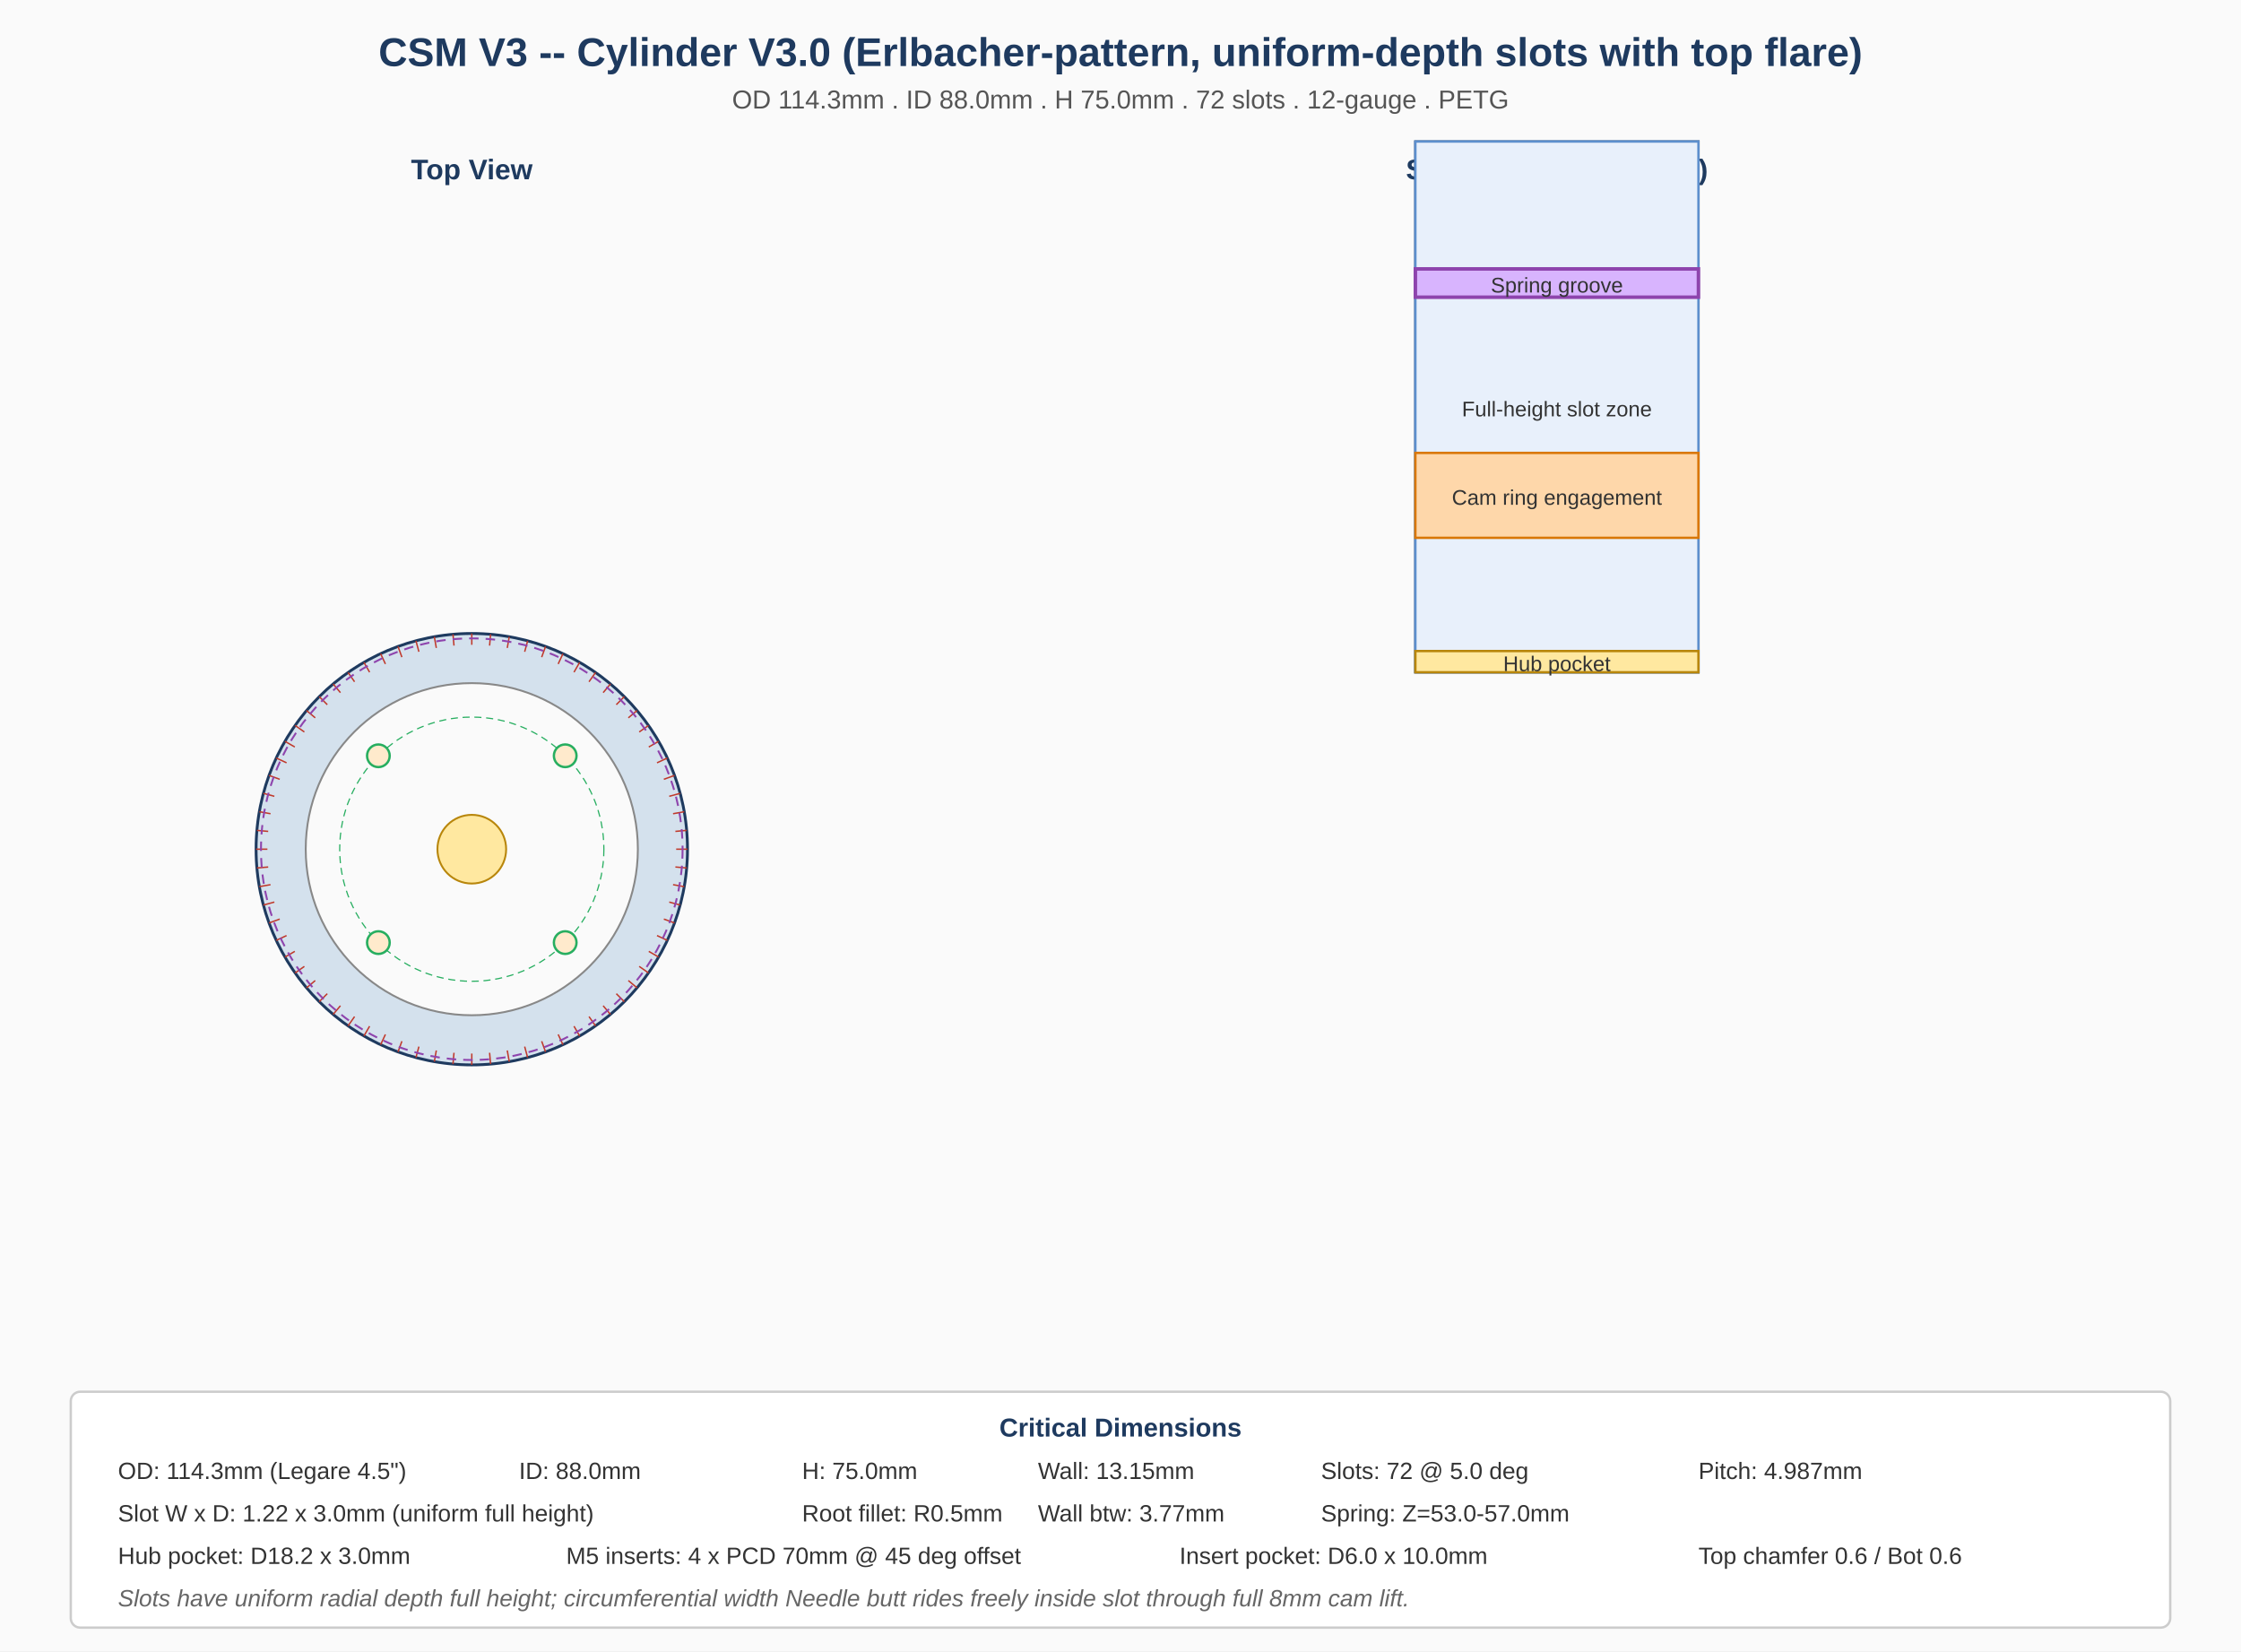
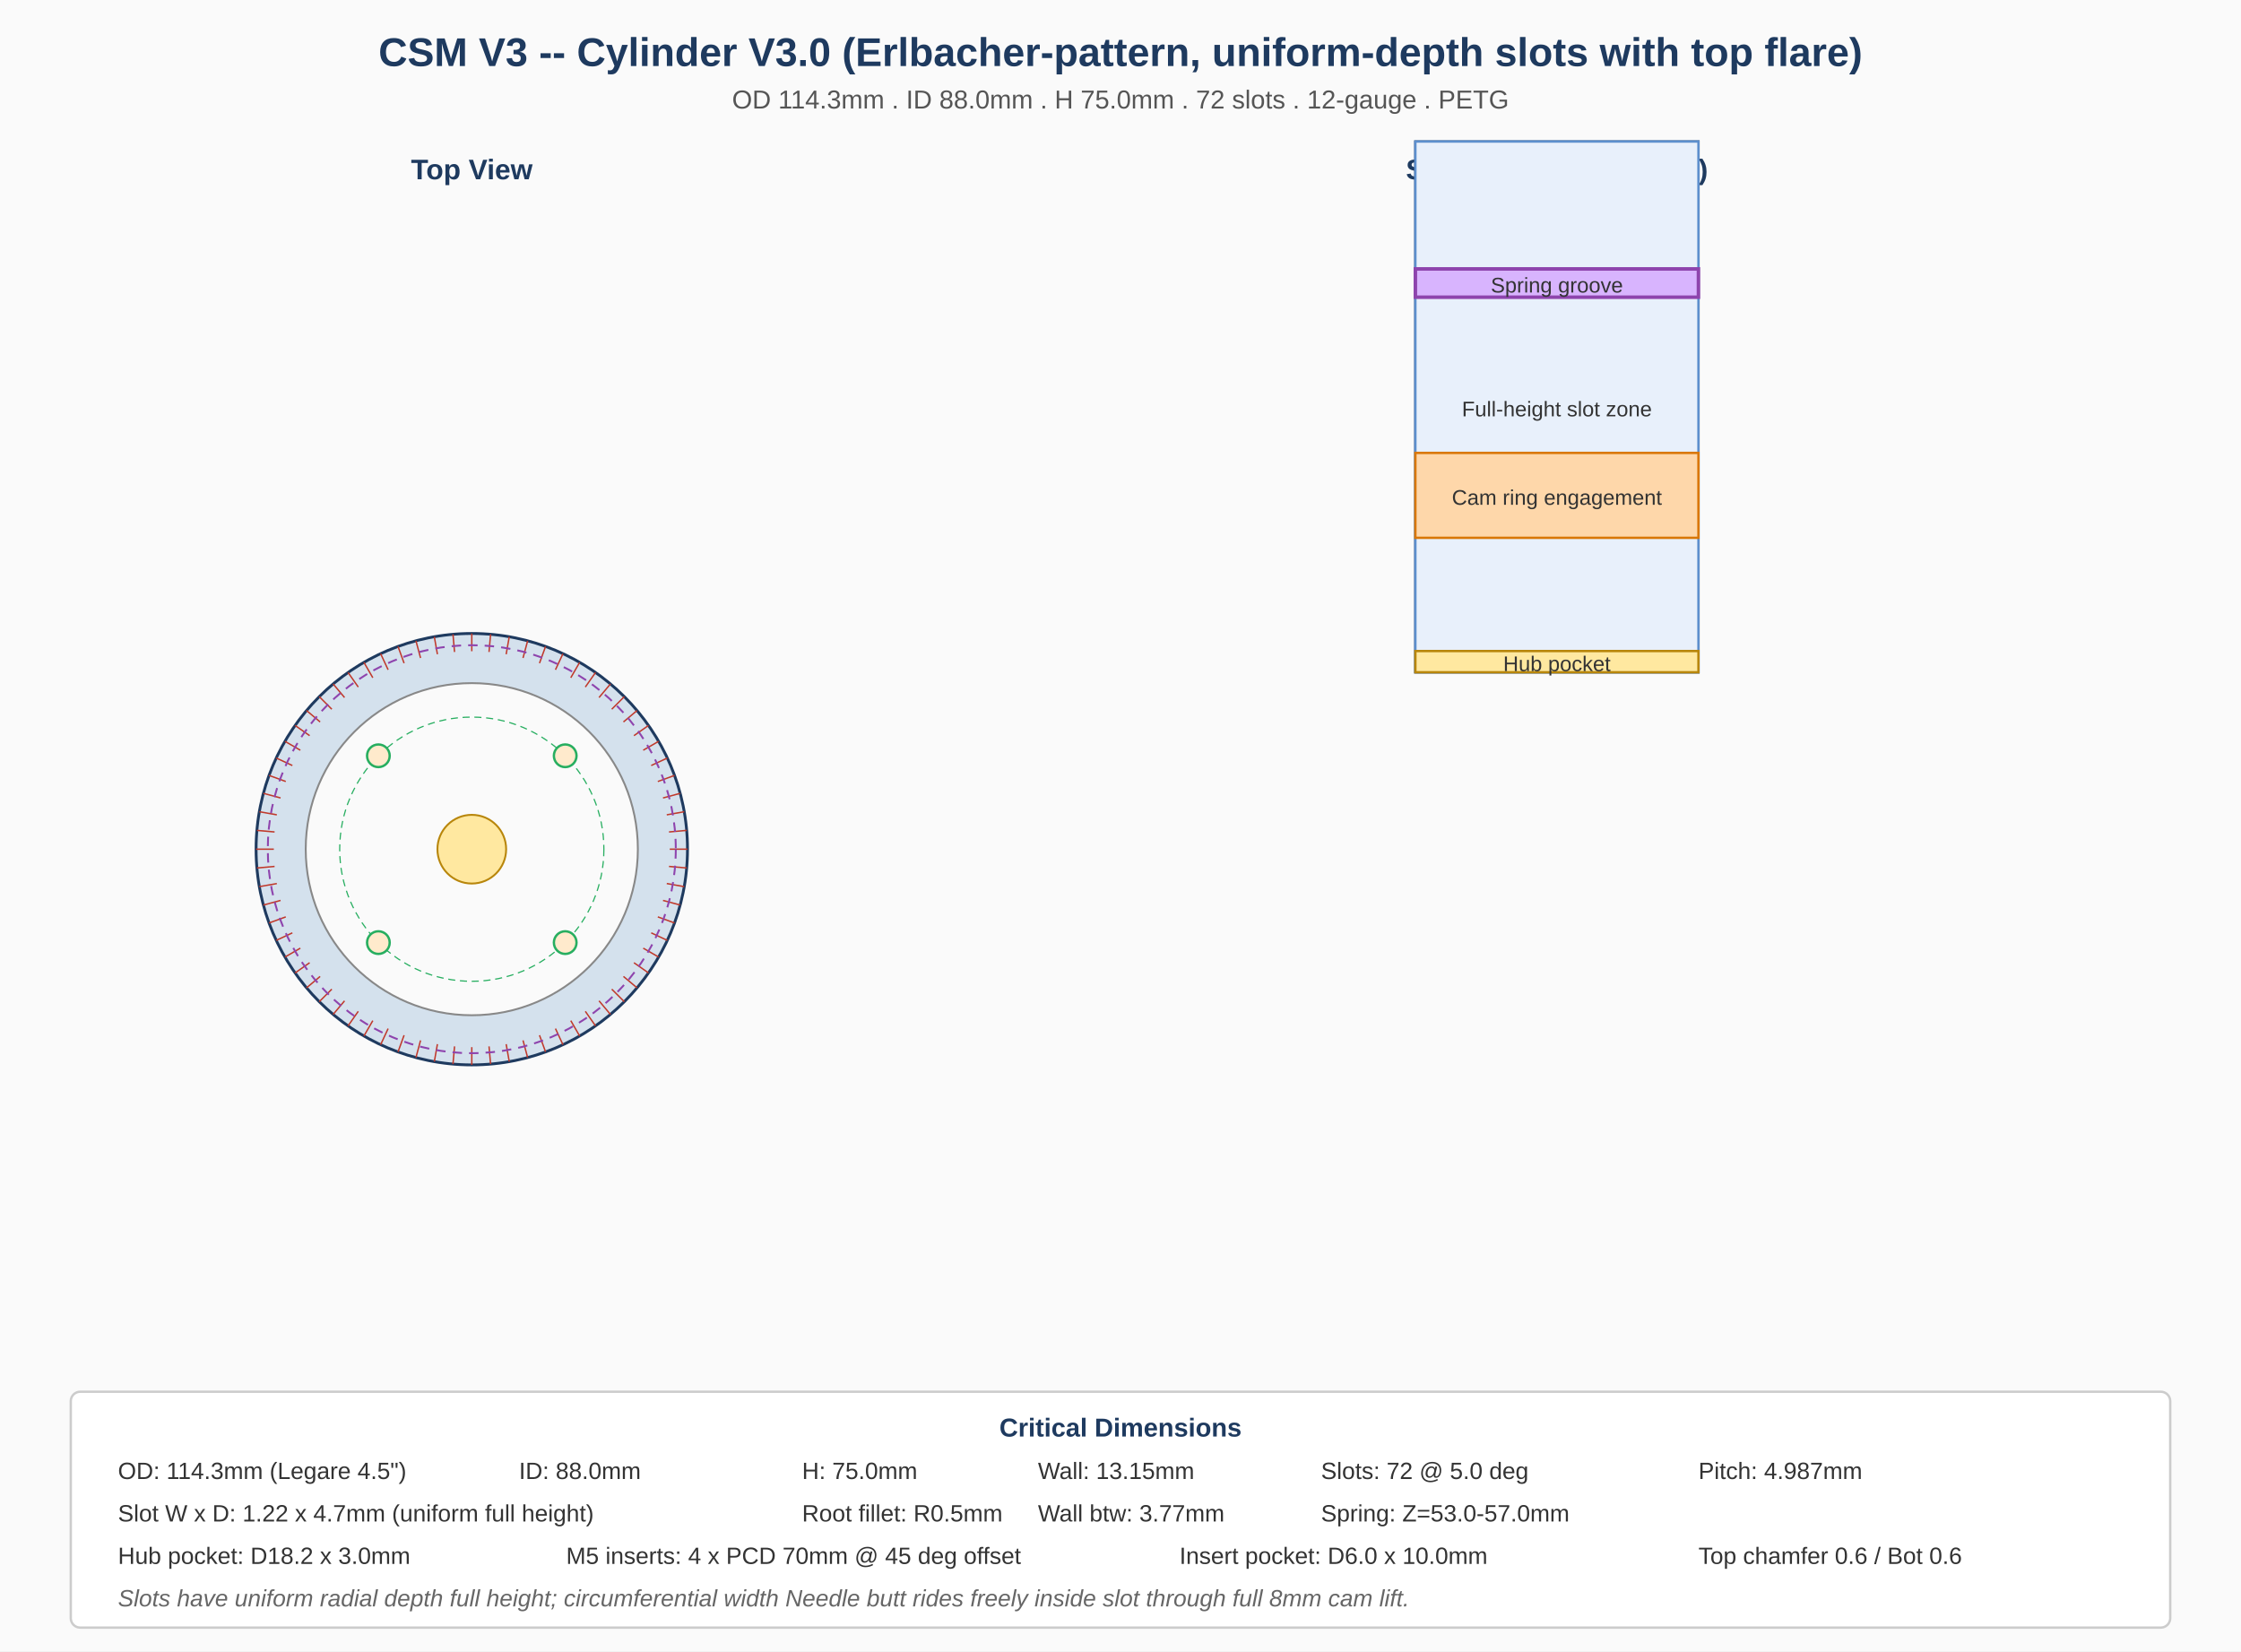
<svg xmlns="http://www.w3.org/2000/svg" width="950" height="700" font-family="Arial, sans-serif">
  <rect width="950" height="700" fill="#fafafa" />
  <text x="475" y="28" text-anchor="middle" font-size="17" font-weight="bold" fill="#1e3a5f">
    CSM V3 -- Cylinder V3.0 (Erlbacher-pattern, uniform-depth slots with top flare)
  </text>
  <text x="475" y="46" text-anchor="middle" font-size="11" fill="#555">
    OD 114.3mm . ID 88.0mm . H 75.0mm . 72 slots . 12-gauge . PETG
  </text>
  <text x="200" y="76" text-anchor="middle" font-size="12" font-weight="bold" fill="#1e3a5f">Top View</text>
  <g transform="translate(200, 360)">
    <circle cx="0" cy="0" r="91.44" fill="#d4e1ed" stroke="#1e3a5f" stroke-width="1.2" />
    <circle cx="0" cy="0" r="70.40" fill="#fafafa" stroke="#888" stroke-width="0.8" />
    <circle cx="0" cy="0" r="14.56" fill="#ffe8a0" stroke="#b8860b" stroke-width="0.8" />
-     <line x1="91.44" y1="0.00" x2="86.64" y2="0.00" stroke="#c0392b" stroke-width="0.6" />
-     <line x1="91.09" y1="7.97" x2="86.31" y2="7.55" stroke="#c0392b" stroke-width="0.6" />
-     <line x1="90.05" y1="15.88" x2="85.32" y2="15.04" stroke="#c0392b" stroke-width="0.6" />
-     <line x1="88.32" y1="23.67" x2="83.69" y2="22.42" stroke="#c0392b" stroke-width="0.6" />
-     <line x1="85.93" y1="31.27" x2="81.41" y2="29.63" stroke="#c0392b" stroke-width="0.6" />
-     <line x1="82.87" y1="38.64" x2="78.52" y2="36.62" stroke="#c0392b" stroke-width="0.6" />
-     <line x1="79.19" y1="45.72" x2="75.03" y2="43.32" stroke="#c0392b" stroke-width="0.6" />
-     <line x1="74.90" y1="52.45" x2="70.97" y2="49.69" stroke="#c0392b" stroke-width="0.6" />
-     <line x1="70.05" y1="58.78" x2="66.37" y2="55.69" stroke="#c0392b" stroke-width="0.6" />
-     <line x1="64.66" y1="64.66" x2="61.26" y2="61.26" stroke="#c0392b" stroke-width="0.6" />
-     <line x1="58.78" y1="70.05" x2="55.69" y2="66.37" stroke="#c0392b" stroke-width="0.6" />
-     <line x1="52.45" y1="74.90" x2="49.69" y2="70.97" stroke="#c0392b" stroke-width="0.6" />
-     <line x1="45.72" y1="79.19" x2="43.32" y2="75.03" stroke="#c0392b" stroke-width="0.6" />
-     <line x1="38.64" y1="82.87" x2="36.62" y2="78.52" stroke="#c0392b" stroke-width="0.6" />
-     <line x1="31.27" y1="85.93" x2="29.63" y2="81.41" stroke="#c0392b" stroke-width="0.6" />
-     <line x1="23.67" y1="88.32" x2="22.42" y2="83.69" stroke="#c0392b" stroke-width="0.6" />
-     <line x1="15.88" y1="90.05" x2="15.04" y2="85.32" stroke="#c0392b" stroke-width="0.6" />
-     <line x1="7.97" y1="91.09" x2="7.55" y2="86.31" stroke="#c0392b" stroke-width="0.6" />
-     <line x1="0.00" y1="91.44" x2="0.00" y2="86.64" stroke="#c0392b" stroke-width="0.6" />
-     <line x1="-7.97" y1="91.09" x2="-7.55" y2="86.31" stroke="#c0392b" stroke-width="0.6" />
-     <line x1="-15.88" y1="90.05" x2="-15.04" y2="85.32" stroke="#c0392b" stroke-width="0.6" />
-     <line x1="-23.67" y1="88.32" x2="-22.42" y2="83.69" stroke="#c0392b" stroke-width="0.6" />
-     <line x1="-31.27" y1="85.93" x2="-29.63" y2="81.41" stroke="#c0392b" stroke-width="0.6" />
-     <line x1="-38.64" y1="82.87" x2="-36.62" y2="78.52" stroke="#c0392b" stroke-width="0.6" />
-     <line x1="-45.72" y1="79.19" x2="-43.32" y2="75.03" stroke="#c0392b" stroke-width="0.6" />
-     <line x1="-52.45" y1="74.90" x2="-49.69" y2="70.97" stroke="#c0392b" stroke-width="0.6" />
-     <line x1="-58.78" y1="70.05" x2="-55.69" y2="66.37" stroke="#c0392b" stroke-width="0.6" />
-     <line x1="-64.66" y1="64.66" x2="-61.26" y2="61.26" stroke="#c0392b" stroke-width="0.6" />
-     <line x1="-70.05" y1="58.78" x2="-66.37" y2="55.69" stroke="#c0392b" stroke-width="0.6" />
-     <line x1="-74.90" y1="52.45" x2="-70.97" y2="49.69" stroke="#c0392b" stroke-width="0.6" />
-     <line x1="-79.19" y1="45.72" x2="-75.03" y2="43.32" stroke="#c0392b" stroke-width="0.6" />
-     <line x1="-82.87" y1="38.64" x2="-78.52" y2="36.62" stroke="#c0392b" stroke-width="0.6" />
-     <line x1="-85.93" y1="31.27" x2="-81.41" y2="29.63" stroke="#c0392b" stroke-width="0.6" />
-     <line x1="-88.32" y1="23.67" x2="-83.69" y2="22.42" stroke="#c0392b" stroke-width="0.6" />
-     <line x1="-90.05" y1="15.88" x2="-85.32" y2="15.04" stroke="#c0392b" stroke-width="0.6" />
-     <line x1="-91.09" y1="7.97" x2="-86.31" y2="7.55" stroke="#c0392b" stroke-width="0.6" />
-     <line x1="-91.44" y1="0.00" x2="-86.64" y2="0.00" stroke="#c0392b" stroke-width="0.6" />
-     <line x1="-91.09" y1="-7.97" x2="-86.31" y2="-7.55" stroke="#c0392b" stroke-width="0.6" />
-     <line x1="-90.05" y1="-15.88" x2="-85.32" y2="-15.04" stroke="#c0392b" stroke-width="0.6" />
-     <line x1="-88.32" y1="-23.67" x2="-83.69" y2="-22.42" stroke="#c0392b" stroke-width="0.6" />
-     <line x1="-85.93" y1="-31.27" x2="-81.41" y2="-29.63" stroke="#c0392b" stroke-width="0.6" />
-     <line x1="-82.87" y1="-38.64" x2="-78.52" y2="-36.62" stroke="#c0392b" stroke-width="0.6" />
-     <line x1="-79.19" y1="-45.72" x2="-75.03" y2="-43.32" stroke="#c0392b" stroke-width="0.6" />
-     <line x1="-74.90" y1="-52.45" x2="-70.97" y2="-49.69" stroke="#c0392b" stroke-width="0.6" />
-     <line x1="-70.05" y1="-58.78" x2="-66.37" y2="-55.69" stroke="#c0392b" stroke-width="0.6" />
-     <line x1="-64.66" y1="-64.66" x2="-61.26" y2="-61.26" stroke="#c0392b" stroke-width="0.6" />
-     <line x1="-58.78" y1="-70.05" x2="-55.69" y2="-66.37" stroke="#c0392b" stroke-width="0.6" />
-     <line x1="-52.45" y1="-74.90" x2="-49.69" y2="-70.97" stroke="#c0392b" stroke-width="0.6" />
-     <line x1="-45.72" y1="-79.19" x2="-43.32" y2="-75.03" stroke="#c0392b" stroke-width="0.6" />
-     <line x1="-38.64" y1="-82.87" x2="-36.62" y2="-78.52" stroke="#c0392b" stroke-width="0.6" />
-     <line x1="-31.27" y1="-85.93" x2="-29.63" y2="-81.41" stroke="#c0392b" stroke-width="0.6" />
-     <line x1="-23.67" y1="-88.32" x2="-22.42" y2="-83.69" stroke="#c0392b" stroke-width="0.6" />
-     <line x1="-15.88" y1="-90.05" x2="-15.04" y2="-85.32" stroke="#c0392b" stroke-width="0.6" />
-     <line x1="-7.97" y1="-91.09" x2="-7.55" y2="-86.31" stroke="#c0392b" stroke-width="0.6" />
-     <line x1="-0.00" y1="-91.44" x2="-0.00" y2="-86.64" stroke="#c0392b" stroke-width="0.6" />
-     <line x1="7.97" y1="-91.09" x2="7.55" y2="-86.31" stroke="#c0392b" stroke-width="0.6" />
-     <line x1="15.88" y1="-90.05" x2="15.04" y2="-85.32" stroke="#c0392b" stroke-width="0.6" />
-     <line x1="23.67" y1="-88.32" x2="22.42" y2="-83.69" stroke="#c0392b" stroke-width="0.6" />
-     <line x1="31.27" y1="-85.93" x2="29.63" y2="-81.41" stroke="#c0392b" stroke-width="0.6" />
-     <line x1="38.64" y1="-82.87" x2="36.62" y2="-78.52" stroke="#c0392b" stroke-width="0.6" />
-     <line x1="45.72" y1="-79.19" x2="43.32" y2="-75.03" stroke="#c0392b" stroke-width="0.6" />
-     <line x1="52.45" y1="-74.90" x2="49.69" y2="-70.97" stroke="#c0392b" stroke-width="0.6" />
-     <line x1="58.78" y1="-70.05" x2="55.69" y2="-66.37" stroke="#c0392b" stroke-width="0.6" />
-     <line x1="64.66" y1="-64.66" x2="61.26" y2="-61.26" stroke="#c0392b" stroke-width="0.6" />
-     <line x1="70.05" y1="-58.78" x2="66.37" y2="-55.69" stroke="#c0392b" stroke-width="0.6" />
-     <line x1="74.90" y1="-52.45" x2="70.97" y2="-49.69" stroke="#c0392b" stroke-width="0.6" />
-     <line x1="79.19" y1="-45.72" x2="75.03" y2="-43.32" stroke="#c0392b" stroke-width="0.6" />
-     <line x1="82.87" y1="-38.64" x2="78.52" y2="-36.62" stroke="#c0392b" stroke-width="0.6" />
-     <line x1="85.93" y1="-31.27" x2="81.41" y2="-29.63" stroke="#c0392b" stroke-width="0.6" />
-     <line x1="88.32" y1="-23.67" x2="83.69" y2="-22.42" stroke="#c0392b" stroke-width="0.6" />
-     <line x1="90.05" y1="-15.88" x2="85.32" y2="-15.04" stroke="#c0392b" stroke-width="0.6" />
-     <line x1="91.09" y1="-7.97" x2="86.31" y2="-7.55" stroke="#c0392b" stroke-width="0.6" />
+     <line x1="91.44" y1="0.00" x2="83.92" y2="0.00" stroke="#c0392b" stroke-width="0.6" />
+     <line x1="91.09" y1="7.97" x2="83.60" y2="7.31" stroke="#c0392b" stroke-width="0.6" />
+     <line x1="90.05" y1="15.88" x2="82.65" y2="14.57" stroke="#c0392b" stroke-width="0.6" />
+     <line x1="88.32" y1="23.67" x2="81.06" y2="21.72" stroke="#c0392b" stroke-width="0.6" />
+     <line x1="85.93" y1="31.27" x2="78.86" y2="28.70" stroke="#c0392b" stroke-width="0.6" />
+     <line x1="82.87" y1="38.64" x2="76.06" y2="35.47" stroke="#c0392b" stroke-width="0.6" />
+     <line x1="79.19" y1="45.72" x2="72.68" y2="41.96" stroke="#c0392b" stroke-width="0.6" />
+     <line x1="74.90" y1="52.45" x2="68.74" y2="48.13" stroke="#c0392b" stroke-width="0.6" />
+     <line x1="70.05" y1="58.78" x2="64.29" y2="53.94" stroke="#c0392b" stroke-width="0.6" />
+     <line x1="64.66" y1="64.66" x2="59.34" y2="59.34" stroke="#c0392b" stroke-width="0.6" />
+     <line x1="58.78" y1="70.05" x2="53.94" y2="64.29" stroke="#c0392b" stroke-width="0.6" />
+     <line x1="52.45" y1="74.90" x2="48.13" y2="68.74" stroke="#c0392b" stroke-width="0.6" />
+     <line x1="45.72" y1="79.19" x2="41.96" y2="72.68" stroke="#c0392b" stroke-width="0.6" />
+     <line x1="38.64" y1="82.87" x2="35.47" y2="76.06" stroke="#c0392b" stroke-width="0.6" />
+     <line x1="31.27" y1="85.93" x2="28.70" y2="78.86" stroke="#c0392b" stroke-width="0.6" />
+     <line x1="23.67" y1="88.32" x2="21.72" y2="81.06" stroke="#c0392b" stroke-width="0.6" />
+     <line x1="15.88" y1="90.05" x2="14.57" y2="82.65" stroke="#c0392b" stroke-width="0.6" />
+     <line x1="7.97" y1="91.09" x2="7.31" y2="83.60" stroke="#c0392b" stroke-width="0.6" />
+     <line x1="0.00" y1="91.44" x2="0.00" y2="83.92" stroke="#c0392b" stroke-width="0.6" />
+     <line x1="-7.97" y1="91.09" x2="-7.31" y2="83.60" stroke="#c0392b" stroke-width="0.6" />
+     <line x1="-15.88" y1="90.05" x2="-14.57" y2="82.65" stroke="#c0392b" stroke-width="0.6" />
+     <line x1="-23.67" y1="88.32" x2="-21.72" y2="81.06" stroke="#c0392b" stroke-width="0.6" />
+     <line x1="-31.27" y1="85.93" x2="-28.70" y2="78.86" stroke="#c0392b" stroke-width="0.6" />
+     <line x1="-38.64" y1="82.87" x2="-35.47" y2="76.06" stroke="#c0392b" stroke-width="0.6" />
+     <line x1="-45.72" y1="79.19" x2="-41.96" y2="72.68" stroke="#c0392b" stroke-width="0.6" />
+     <line x1="-52.45" y1="74.90" x2="-48.13" y2="68.74" stroke="#c0392b" stroke-width="0.6" />
+     <line x1="-58.78" y1="70.05" x2="-53.94" y2="64.29" stroke="#c0392b" stroke-width="0.6" />
+     <line x1="-64.66" y1="64.66" x2="-59.34" y2="59.34" stroke="#c0392b" stroke-width="0.6" />
+     <line x1="-70.05" y1="58.78" x2="-64.29" y2="53.94" stroke="#c0392b" stroke-width="0.6" />
+     <line x1="-74.90" y1="52.45" x2="-68.74" y2="48.13" stroke="#c0392b" stroke-width="0.6" />
+     <line x1="-79.19" y1="45.72" x2="-72.68" y2="41.96" stroke="#c0392b" stroke-width="0.6" />
+     <line x1="-82.87" y1="38.64" x2="-76.06" y2="35.47" stroke="#c0392b" stroke-width="0.6" />
+     <line x1="-85.93" y1="31.27" x2="-78.86" y2="28.70" stroke="#c0392b" stroke-width="0.6" />
+     <line x1="-88.32" y1="23.67" x2="-81.06" y2="21.72" stroke="#c0392b" stroke-width="0.6" />
+     <line x1="-90.05" y1="15.88" x2="-82.65" y2="14.57" stroke="#c0392b" stroke-width="0.6" />
+     <line x1="-91.09" y1="7.97" x2="-83.60" y2="7.31" stroke="#c0392b" stroke-width="0.6" />
+     <line x1="-91.44" y1="0.00" x2="-83.92" y2="0.00" stroke="#c0392b" stroke-width="0.6" />
+     <line x1="-91.09" y1="-7.97" x2="-83.60" y2="-7.31" stroke="#c0392b" stroke-width="0.6" />
+     <line x1="-90.05" y1="-15.88" x2="-82.65" y2="-14.57" stroke="#c0392b" stroke-width="0.6" />
+     <line x1="-88.32" y1="-23.67" x2="-81.06" y2="-21.72" stroke="#c0392b" stroke-width="0.6" />
+     <line x1="-85.93" y1="-31.27" x2="-78.86" y2="-28.70" stroke="#c0392b" stroke-width="0.6" />
+     <line x1="-82.87" y1="-38.64" x2="-76.06" y2="-35.47" stroke="#c0392b" stroke-width="0.6" />
+     <line x1="-79.19" y1="-45.72" x2="-72.68" y2="-41.96" stroke="#c0392b" stroke-width="0.6" />
+     <line x1="-74.90" y1="-52.45" x2="-68.74" y2="-48.13" stroke="#c0392b" stroke-width="0.6" />
+     <line x1="-70.05" y1="-58.78" x2="-64.29" y2="-53.94" stroke="#c0392b" stroke-width="0.6" />
+     <line x1="-64.66" y1="-64.66" x2="-59.34" y2="-59.34" stroke="#c0392b" stroke-width="0.6" />
+     <line x1="-58.78" y1="-70.05" x2="-53.94" y2="-64.29" stroke="#c0392b" stroke-width="0.6" />
+     <line x1="-52.45" y1="-74.90" x2="-48.13" y2="-68.74" stroke="#c0392b" stroke-width="0.6" />
+     <line x1="-45.72" y1="-79.19" x2="-41.96" y2="-72.68" stroke="#c0392b" stroke-width="0.6" />
+     <line x1="-38.64" y1="-82.87" x2="-35.47" y2="-76.06" stroke="#c0392b" stroke-width="0.6" />
+     <line x1="-31.27" y1="-85.93" x2="-28.70" y2="-78.86" stroke="#c0392b" stroke-width="0.6" />
+     <line x1="-23.67" y1="-88.32" x2="-21.72" y2="-81.06" stroke="#c0392b" stroke-width="0.6" />
+     <line x1="-15.88" y1="-90.05" x2="-14.57" y2="-82.65" stroke="#c0392b" stroke-width="0.6" />
+     <line x1="-7.97" y1="-91.09" x2="-7.31" y2="-83.60" stroke="#c0392b" stroke-width="0.6" />
+     <line x1="-0.00" y1="-91.44" x2="-0.00" y2="-83.92" stroke="#c0392b" stroke-width="0.6" />
+     <line x1="7.97" y1="-91.09" x2="7.31" y2="-83.60" stroke="#c0392b" stroke-width="0.6" />
+     <line x1="15.88" y1="-90.05" x2="14.57" y2="-82.65" stroke="#c0392b" stroke-width="0.6" />
+     <line x1="23.67" y1="-88.32" x2="21.72" y2="-81.06" stroke="#c0392b" stroke-width="0.6" />
+     <line x1="31.27" y1="-85.93" x2="28.70" y2="-78.86" stroke="#c0392b" stroke-width="0.6" />
+     <line x1="38.64" y1="-82.87" x2="35.47" y2="-76.06" stroke="#c0392b" stroke-width="0.6" />
+     <line x1="45.72" y1="-79.19" x2="41.96" y2="-72.68" stroke="#c0392b" stroke-width="0.6" />
+     <line x1="52.45" y1="-74.90" x2="48.13" y2="-68.74" stroke="#c0392b" stroke-width="0.6" />
+     <line x1="58.78" y1="-70.05" x2="53.94" y2="-64.29" stroke="#c0392b" stroke-width="0.6" />
+     <line x1="64.66" y1="-64.66" x2="59.34" y2="-59.34" stroke="#c0392b" stroke-width="0.6" />
+     <line x1="70.05" y1="-58.78" x2="64.29" y2="-53.94" stroke="#c0392b" stroke-width="0.6" />
+     <line x1="74.90" y1="-52.45" x2="68.74" y2="-48.13" stroke="#c0392b" stroke-width="0.6" />
+     <line x1="79.19" y1="-45.72" x2="72.68" y2="-41.96" stroke="#c0392b" stroke-width="0.6" />
+     <line x1="82.87" y1="-38.64" x2="76.06" y2="-35.47" stroke="#c0392b" stroke-width="0.6" />
+     <line x1="85.93" y1="-31.27" x2="78.86" y2="-28.70" stroke="#c0392b" stroke-width="0.6" />
+     <line x1="88.32" y1="-23.67" x2="81.06" y2="-21.72" stroke="#c0392b" stroke-width="0.6" />
+     <line x1="90.05" y1="-15.88" x2="82.65" y2="-14.57" stroke="#c0392b" stroke-width="0.6" />
+     <line x1="91.09" y1="-7.97" x2="83.60" y2="-7.31" stroke="#c0392b" stroke-width="0.6" />
    <circle cx="0" cy="0" r="56.00" fill="none" stroke="#27ae60" stroke-width="0.5" stroke-dasharray="3 2" />
    <circle cx="39.60" cy="39.60" r="4.80" fill="#ffeacc" stroke="#27ae60" stroke-width="1" />
    <circle cx="-39.60" cy="39.60" r="4.80" fill="#ffeacc" stroke="#27ae60" stroke-width="1" />
    <circle cx="-39.60" cy="-39.60" r="4.80" fill="#ffeacc" stroke="#27ae60" stroke-width="1" />
    <circle cx="39.60" cy="-39.60" r="4.80" fill="#ffeacc" stroke="#27ae60" stroke-width="1" />
-     <circle cx="0" cy="0" r="89.36" fill="none" stroke="#8e44ad" stroke-width="0.8" stroke-dasharray="4 3" />
+     <circle cx="0" cy="0" r="86.48" fill="none" stroke="#8e44ad" stroke-width="0.8" stroke-dasharray="4 3" />
  </g>
  <text x="660" y="76" text-anchor="middle" font-size="12" font-weight="bold" fill="#1e3a5f">Side Section (to scale)</text>
  <rect x="600" y="60.0" width="120" height="225.0" fill="#d4e1ed" stroke="#1e3a5f" stroke-width="1.0" />
  <rect x="608" y="60" width="104" height="225.0" fill="white" stroke="none" />
  <rect x="600" y="60.0" width="120" height="225.0" fill="#e8f0fb" stroke="#5d8fcd" stroke-width="1.0" />
  <text x="660" y="176.5" text-anchor="middle" font-size="9" fill="#333">Full-height slot zone</text>
  <rect x="600" y="114.0" width="120" height="12.0" fill="#d8b4fe" stroke="#8e44ad" stroke-width="1.5" />
  <text x="660" y="124.0" text-anchor="middle" font-size="9" fill="#333">Spring groove</text>
  <rect x="600" y="192.0" width="120" height="36.0" fill="#fed7aa" stroke="#d97706" stroke-width="1.0" />
  <text x="660" y="214.0" text-anchor="middle" font-size="9" fill="#333">Cam ring engagement</text>
  <rect x="600" y="276.0" width="120" height="9.0" fill="#ffe8a0" stroke="#b8860b" stroke-width="1.0" />
  <text x="660" y="284.5" text-anchor="middle" font-size="9" fill="#333">Hub pocket</text>
  <rect x="30" y="590" width="890" height="100" fill="#fff" stroke="#ccc" rx="4" />
  <text x="475" y="609" text-anchor="middle" font-size="11" font-weight="bold" fill="#1e3a5f">Critical Dimensions</text>
  <g font-size="10" fill="#333">
    <text x="50" y="627">OD: 114.3mm (Legare 4.5")</text>
    <text x="220" y="627">ID: 88.0mm</text>
    <text x="340" y="627">H: 75.0mm</text>
    <text x="440" y="627">Wall: 13.15mm</text>
    <text x="560" y="627">Slots: 72 @ 5.0 deg</text>
    <text x="720" y="627">Pitch: 4.987mm</text>
-     <text x="50" y="645">Slot W x D: 1.22 x 3.0mm (uniform full height)</text>
+     <text x="50" y="645">Slot W x D: 1.22 x 4.7mm (uniform full height)</text>
    <text x="340" y="645">Root fillet: R0.5mm</text>
    <text x="440" y="645">Wall btw: 3.77mm</text>
    <text x="560" y="645">Spring: Z=53.0-57.0mm</text>
    <text x="50" y="663">Hub pocket: D18.2 x 3.0mm</text>
    <text x="240" y="663">M5 inserts: 4 x PCD 70mm @ 45 deg offset</text>
    <text x="500" y="663">Insert pocket: D6.0 x 10.0mm</text>
    <text x="720" y="663">Top chamfer 0.6 / Bot 0.6</text>
    <text x="50" y="681" font-style="italic" fill="#666">
      Slots have uniform radial depth full height; circumferential width
      Needle butt rides freely inside slot through full 8mm cam lift.
    </text>
  </g>
</svg>
